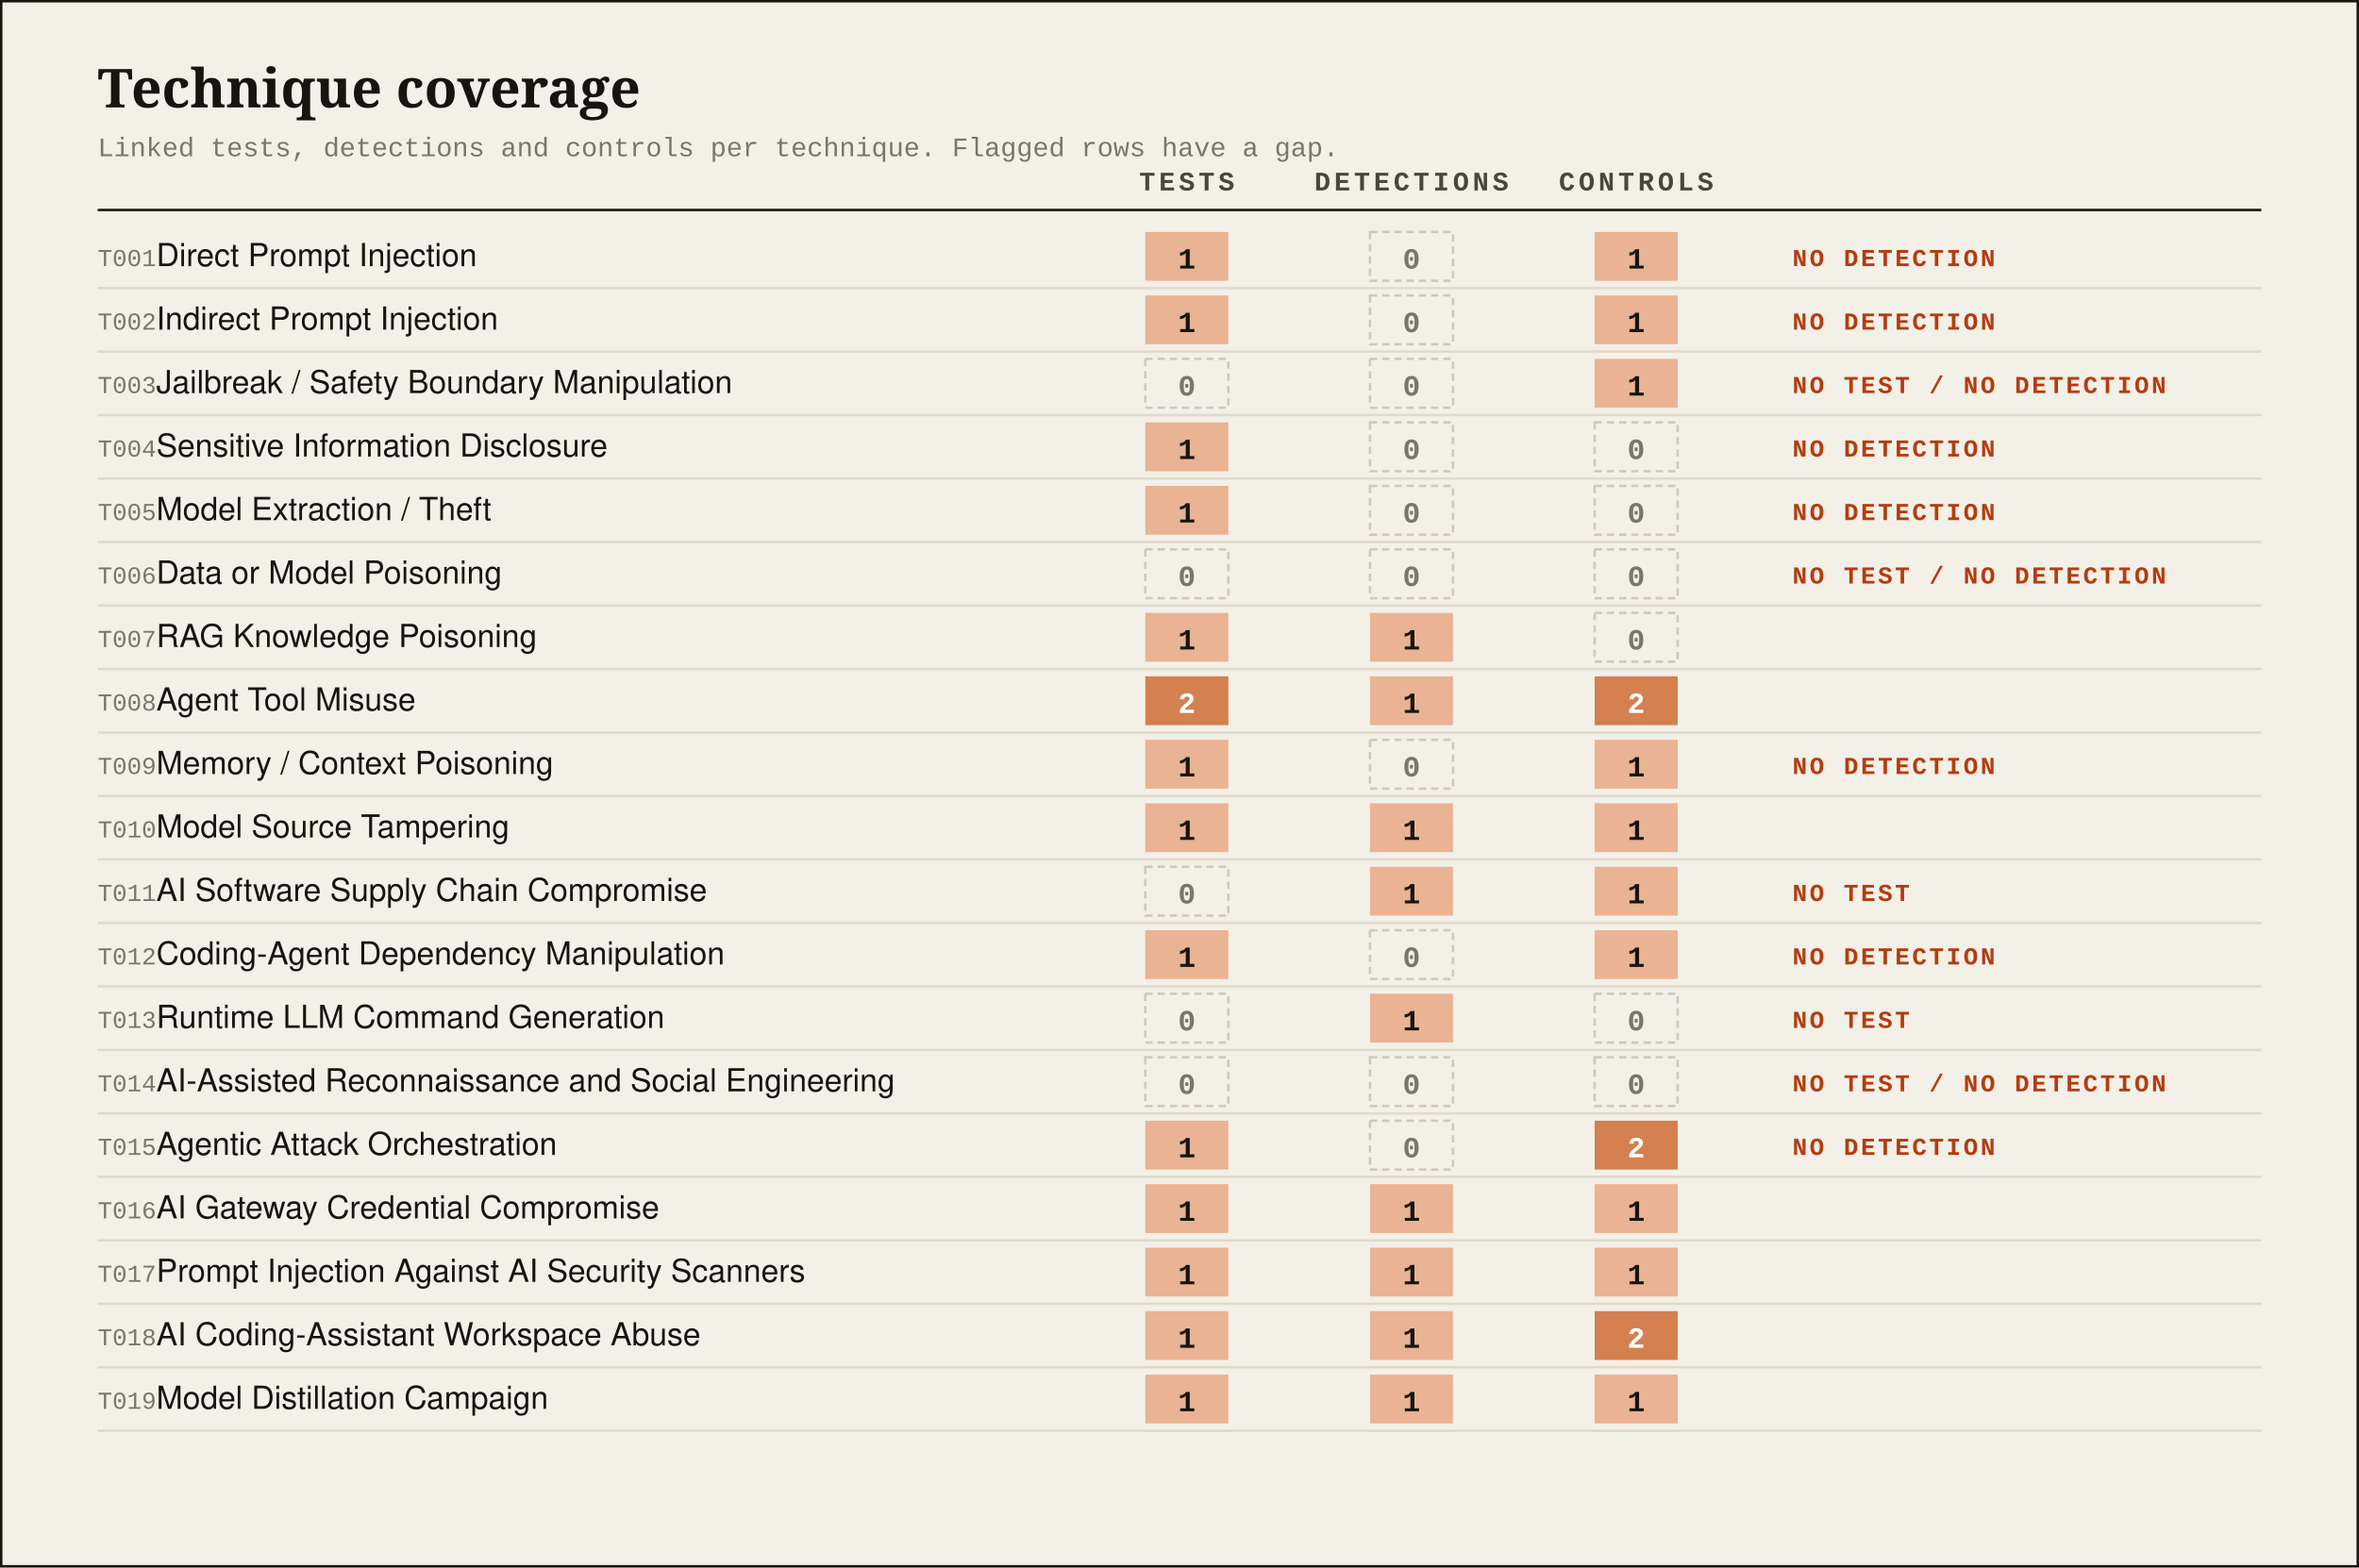
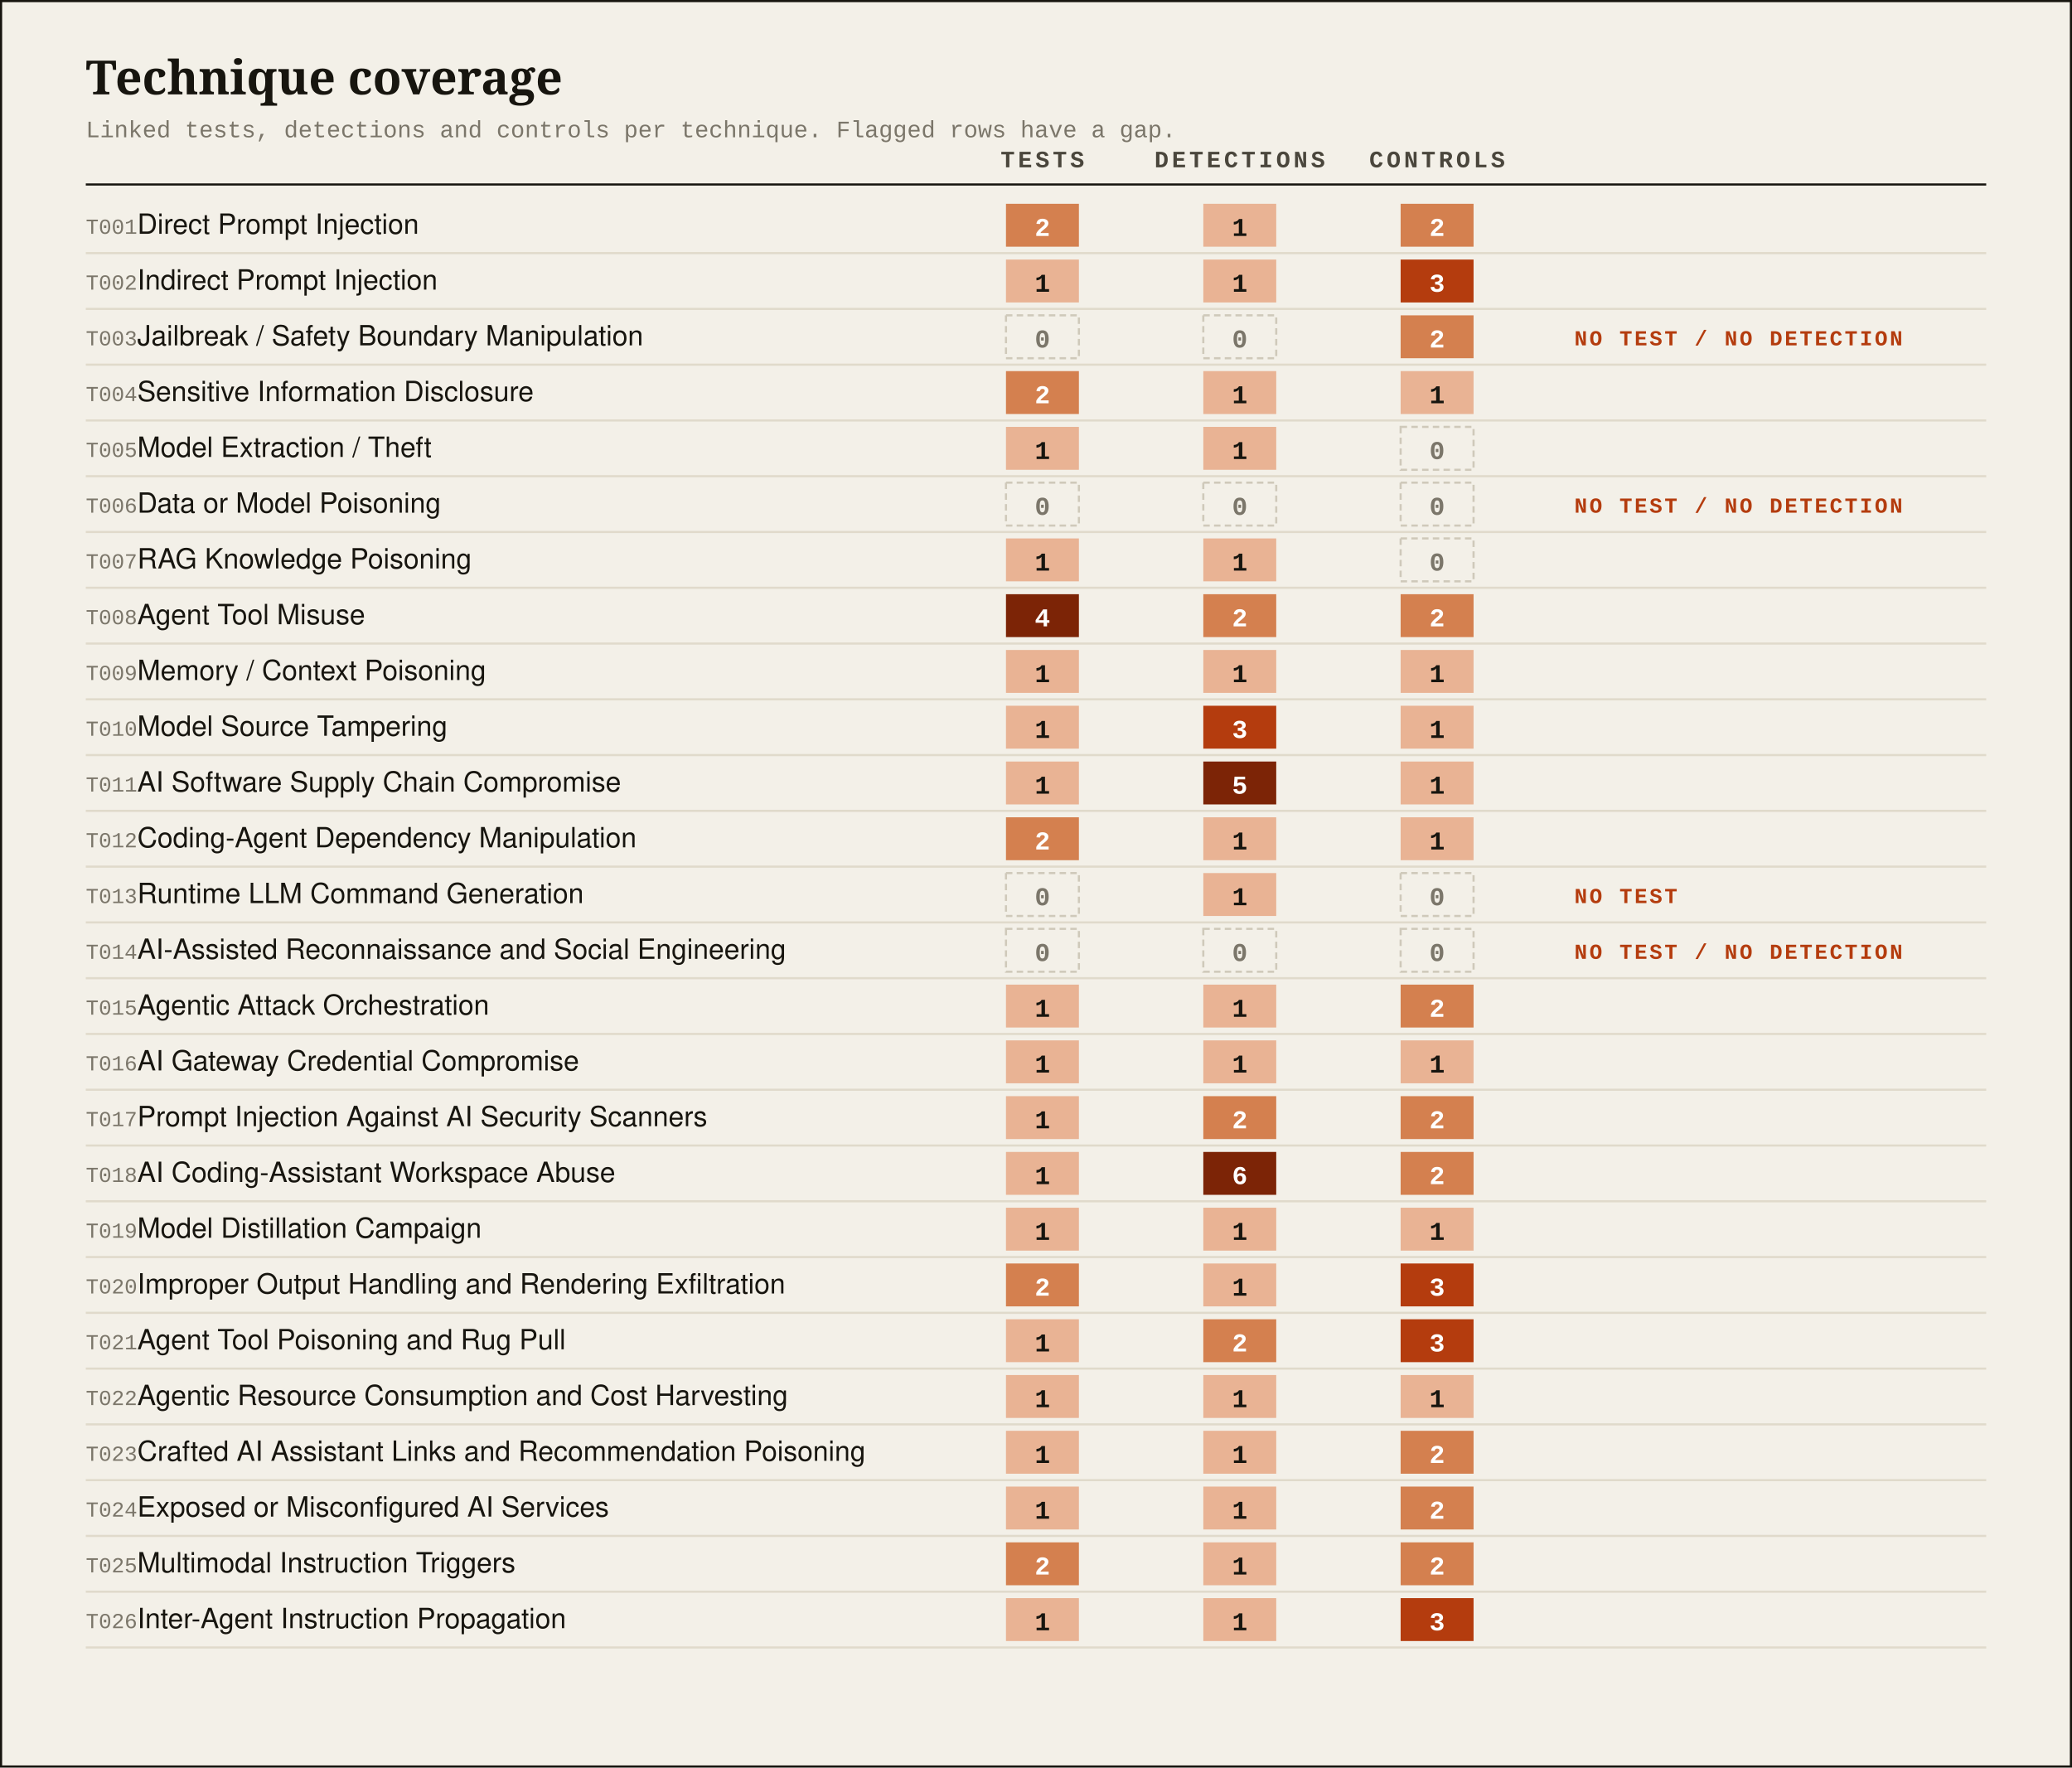
- <svg xmlns="http://www.w3.org/2000/svg" width="966" height="642" viewBox="0 0 966 642" role="img" aria-labelledby="t">
-   <rect width="966" height="642" fill="#f3f0e8" />
-   <rect x=".5" y=".5" width="965" height="641" fill="none" stroke="#17150f" />
+ <svg xmlns="http://www.w3.org/2000/svg" width="966" height="824" viewBox="0 0 966 824" role="img" aria-labelledby="t">
+   <rect width="966" height="824" fill="#f3f0e8" />
+   <rect x=".5" y=".5" width="965" height="823" fill="none" stroke="#17150f" />
  <g font-family="Georgia,serif" fill="#17150f">
    <text x="40" y="44" font-size="22" font-weight="700">Technique coverage</text>
  </g>
  <text x="40" y="64" font-family="'Courier New',monospace" font-size="11" fill="#7b766a">Linked tests, detections and controls per technique. Flagged rows have a gap.</text>
  <g font-family="'Courier New',monospace" font-size="11" font-weight="700" letter-spacing="1.5" fill="#4a463c">
    <text x="486.0" y="78" text-anchor="middle">TESTS</text>
    <text x="578.0" y="78" text-anchor="middle">DETECTIONS</text>
    <text x="670.0" y="78" text-anchor="middle">CONTROLS</text>
  </g>
  <line x1="40" x2="926" y1="86" y2="86" stroke="#17150f" />
  <text x="40" y="109" font-family="system-ui,Helvetica,Arial,sans-serif" font-size="13" fill="#17150f">
    <tspan font-family="'Courier New',monospace" font-size="10" fill="#7b766a">T001  </tspan>Direct Prompt Injection</text>
-   <rect x="469.0" y="95" width="34" height="20" fill="#e9b394" />
-   <text x="486.0" y="110" text-anchor="middle" font-family="'Courier New',monospace" font-size="12" font-weight="700" fill="#17150f">1</text>
-   <rect x="561.0" y="95" width="34" height="20" fill="none" stroke="#cfc9ba" stroke-dasharray="3 2" />
-   <text x="578.0" y="110" text-anchor="middle" font-family="'Courier New',monospace" font-size="12" font-weight="700" fill="#7b766a">0</text>
-   <rect x="653.0" y="95" width="34" height="20" fill="#e9b394" />
-   <text x="670.0" y="110" text-anchor="middle" font-family="'Courier New',monospace" font-size="12" font-weight="700" fill="#17150f">1</text>
-   <text x="734" y="109" font-family="'Courier New',monospace" font-size="10" font-weight="700" letter-spacing="1" fill="#b43c0e">NO DETECTION</text>
+   <rect x="469.0" y="95" width="34" height="20" fill="#d4804f" />
+   <text x="486.0" y="110" text-anchor="middle" font-family="'Courier New',monospace" font-size="12" font-weight="700" fill="#ffffff">2</text>
+   <rect x="561.0" y="95" width="34" height="20" fill="#e9b394" />
+   <text x="578.0" y="110" text-anchor="middle" font-family="'Courier New',monospace" font-size="12" font-weight="700" fill="#17150f">1</text>
+   <rect x="653.0" y="95" width="34" height="20" fill="#d4804f" />
+   <text x="670.0" y="110" text-anchor="middle" font-family="'Courier New',monospace" font-size="12" font-weight="700" fill="#ffffff">2</text>
  <line x1="40" x2="926" y1="118" y2="118" stroke="#e0dacb" />
  <text x="40" y="135" font-family="system-ui,Helvetica,Arial,sans-serif" font-size="13" fill="#17150f">
    <tspan font-family="'Courier New',monospace" font-size="10" fill="#7b766a">T002  </tspan>Indirect Prompt Injection</text>
  <rect x="469.0" y="121" width="34" height="20" fill="#e9b394" />
  <text x="486.0" y="136" text-anchor="middle" font-family="'Courier New',monospace" font-size="12" font-weight="700" fill="#17150f">1</text>
-   <rect x="561.0" y="121" width="34" height="20" fill="none" stroke="#cfc9ba" stroke-dasharray="3 2" />
-   <text x="578.0" y="136" text-anchor="middle" font-family="'Courier New',monospace" font-size="12" font-weight="700" fill="#7b766a">0</text>
-   <rect x="653.0" y="121" width="34" height="20" fill="#e9b394" />
-   <text x="670.0" y="136" text-anchor="middle" font-family="'Courier New',monospace" font-size="12" font-weight="700" fill="#17150f">1</text>
-   <text x="734" y="135" font-family="'Courier New',monospace" font-size="10" font-weight="700" letter-spacing="1" fill="#b43c0e">NO DETECTION</text>
+   <rect x="561.0" y="121" width="34" height="20" fill="#e9b394" />
+   <text x="578.0" y="136" text-anchor="middle" font-family="'Courier New',monospace" font-size="12" font-weight="700" fill="#17150f">1</text>
+   <rect x="653.0" y="121" width="34" height="20" fill="#b43c0e" />
+   <text x="670.0" y="136" text-anchor="middle" font-family="'Courier New',monospace" font-size="12" font-weight="700" fill="#ffffff">3</text>
  <line x1="40" x2="926" y1="144" y2="144" stroke="#e0dacb" />
  <text x="40" y="161" font-family="system-ui,Helvetica,Arial,sans-serif" font-size="13" fill="#17150f">
    <tspan font-family="'Courier New',monospace" font-size="10" fill="#7b766a">T003  </tspan>Jailbreak / Safety Boundary Manipulation</text>
  <rect x="469.0" y="147" width="34" height="20" fill="none" stroke="#cfc9ba" stroke-dasharray="3 2" />
  <text x="486.0" y="162" text-anchor="middle" font-family="'Courier New',monospace" font-size="12" font-weight="700" fill="#7b766a">0</text>
  <rect x="561.0" y="147" width="34" height="20" fill="none" stroke="#cfc9ba" stroke-dasharray="3 2" />
  <text x="578.0" y="162" text-anchor="middle" font-family="'Courier New',monospace" font-size="12" font-weight="700" fill="#7b766a">0</text>
-   <rect x="653.0" y="147" width="34" height="20" fill="#e9b394" />
-   <text x="670.0" y="162" text-anchor="middle" font-family="'Courier New',monospace" font-size="12" font-weight="700" fill="#17150f">1</text>
+   <rect x="653.0" y="147" width="34" height="20" fill="#d4804f" />
+   <text x="670.0" y="162" text-anchor="middle" font-family="'Courier New',monospace" font-size="12" font-weight="700" fill="#ffffff">2</text>
  <text x="734" y="161" font-family="'Courier New',monospace" font-size="10" font-weight="700" letter-spacing="1" fill="#b43c0e">NO TEST / NO DETECTION</text>
  <line x1="40" x2="926" y1="170" y2="170" stroke="#e0dacb" />
  <text x="40" y="187" font-family="system-ui,Helvetica,Arial,sans-serif" font-size="13" fill="#17150f">
    <tspan font-family="'Courier New',monospace" font-size="10" fill="#7b766a">T004  </tspan>Sensitive Information Disclosure</text>
-   <rect x="469.0" y="173" width="34" height="20" fill="#e9b394" />
-   <text x="486.0" y="188" text-anchor="middle" font-family="'Courier New',monospace" font-size="12" font-weight="700" fill="#17150f">1</text>
-   <rect x="561.0" y="173" width="34" height="20" fill="none" stroke="#cfc9ba" stroke-dasharray="3 2" />
-   <text x="578.0" y="188" text-anchor="middle" font-family="'Courier New',monospace" font-size="12" font-weight="700" fill="#7b766a">0</text>
-   <rect x="653.0" y="173" width="34" height="20" fill="none" stroke="#cfc9ba" stroke-dasharray="3 2" />
-   <text x="670.0" y="188" text-anchor="middle" font-family="'Courier New',monospace" font-size="12" font-weight="700" fill="#7b766a">0</text>
-   <text x="734" y="187" font-family="'Courier New',monospace" font-size="10" font-weight="700" letter-spacing="1" fill="#b43c0e">NO DETECTION</text>
+   <rect x="469.0" y="173" width="34" height="20" fill="#d4804f" />
+   <text x="486.0" y="188" text-anchor="middle" font-family="'Courier New',monospace" font-size="12" font-weight="700" fill="#ffffff">2</text>
+   <rect x="561.0" y="173" width="34" height="20" fill="#e9b394" />
+   <text x="578.0" y="188" text-anchor="middle" font-family="'Courier New',monospace" font-size="12" font-weight="700" fill="#17150f">1</text>
+   <rect x="653.0" y="173" width="34" height="20" fill="#e9b394" />
+   <text x="670.0" y="188" text-anchor="middle" font-family="'Courier New',monospace" font-size="12" font-weight="700" fill="#17150f">1</text>
  <line x1="40" x2="926" y1="196" y2="196" stroke="#e0dacb" />
  <text x="40" y="213" font-family="system-ui,Helvetica,Arial,sans-serif" font-size="13" fill="#17150f">
    <tspan font-family="'Courier New',monospace" font-size="10" fill="#7b766a">T005  </tspan>Model Extraction / Theft</text>
  <rect x="469.0" y="199" width="34" height="20" fill="#e9b394" />
  <text x="486.0" y="214" text-anchor="middle" font-family="'Courier New',monospace" font-size="12" font-weight="700" fill="#17150f">1</text>
-   <rect x="561.0" y="199" width="34" height="20" fill="none" stroke="#cfc9ba" stroke-dasharray="3 2" />
-   <text x="578.0" y="214" text-anchor="middle" font-family="'Courier New',monospace" font-size="12" font-weight="700" fill="#7b766a">0</text>
+   <rect x="561.0" y="199" width="34" height="20" fill="#e9b394" />
+   <text x="578.0" y="214" text-anchor="middle" font-family="'Courier New',monospace" font-size="12" font-weight="700" fill="#17150f">1</text>
  <rect x="653.0" y="199" width="34" height="20" fill="none" stroke="#cfc9ba" stroke-dasharray="3 2" />
  <text x="670.0" y="214" text-anchor="middle" font-family="'Courier New',monospace" font-size="12" font-weight="700" fill="#7b766a">0</text>
-   <text x="734" y="213" font-family="'Courier New',monospace" font-size="10" font-weight="700" letter-spacing="1" fill="#b43c0e">NO DETECTION</text>
  <line x1="40" x2="926" y1="222" y2="222" stroke="#e0dacb" />
  <text x="40" y="239" font-family="system-ui,Helvetica,Arial,sans-serif" font-size="13" fill="#17150f">
    <tspan font-family="'Courier New',monospace" font-size="10" fill="#7b766a">T006  </tspan>Data or Model Poisoning</text>
  <rect x="469.0" y="225" width="34" height="20" fill="none" stroke="#cfc9ba" stroke-dasharray="3 2" />
  <text x="486.0" y="240" text-anchor="middle" font-family="'Courier New',monospace" font-size="12" font-weight="700" fill="#7b766a">0</text>
  <rect x="561.0" y="225" width="34" height="20" fill="none" stroke="#cfc9ba" stroke-dasharray="3 2" />
  <text x="578.0" y="240" text-anchor="middle" font-family="'Courier New',monospace" font-size="12" font-weight="700" fill="#7b766a">0</text>
  <rect x="653.0" y="225" width="34" height="20" fill="none" stroke="#cfc9ba" stroke-dasharray="3 2" />
  <text x="670.0" y="240" text-anchor="middle" font-family="'Courier New',monospace" font-size="12" font-weight="700" fill="#7b766a">0</text>
  <text x="734" y="239" font-family="'Courier New',monospace" font-size="10" font-weight="700" letter-spacing="1" fill="#b43c0e">NO TEST / NO DETECTION</text>
  <line x1="40" x2="926" y1="248" y2="248" stroke="#e0dacb" />
  <text x="40" y="265" font-family="system-ui,Helvetica,Arial,sans-serif" font-size="13" fill="#17150f">
    <tspan font-family="'Courier New',monospace" font-size="10" fill="#7b766a">T007  </tspan>RAG Knowledge Poisoning</text>
  <rect x="469.0" y="251" width="34" height="20" fill="#e9b394" />
  <text x="486.0" y="266" text-anchor="middle" font-family="'Courier New',monospace" font-size="12" font-weight="700" fill="#17150f">1</text>
  <rect x="561.0" y="251" width="34" height="20" fill="#e9b394" />
  <text x="578.0" y="266" text-anchor="middle" font-family="'Courier New',monospace" font-size="12" font-weight="700" fill="#17150f">1</text>
  <rect x="653.0" y="251" width="34" height="20" fill="none" stroke="#cfc9ba" stroke-dasharray="3 2" />
  <text x="670.0" y="266" text-anchor="middle" font-family="'Courier New',monospace" font-size="12" font-weight="700" fill="#7b766a">0</text>
  <line x1="40" x2="926" y1="274" y2="274" stroke="#e0dacb" />
  <text x="40" y="291" font-family="system-ui,Helvetica,Arial,sans-serif" font-size="13" fill="#17150f">
    <tspan font-family="'Courier New',monospace" font-size="10" fill="#7b766a">T008  </tspan>Agent Tool Misuse</text>
-   <rect x="469.0" y="277" width="34" height="20" fill="#d4804f" />
-   <text x="486.0" y="292" text-anchor="middle" font-family="'Courier New',monospace" font-size="12" font-weight="700" fill="#ffffff">2</text>
-   <rect x="561.0" y="277" width="34" height="20" fill="#e9b394" />
-   <text x="578.0" y="292" text-anchor="middle" font-family="'Courier New',monospace" font-size="12" font-weight="700" fill="#17150f">1</text>
+   <rect x="469.0" y="277" width="34" height="20" fill="#7c2406" />
+   <text x="486.0" y="292" text-anchor="middle" font-family="'Courier New',monospace" font-size="12" font-weight="700" fill="#ffffff">4</text>
+   <rect x="561.0" y="277" width="34" height="20" fill="#d4804f" />
+   <text x="578.0" y="292" text-anchor="middle" font-family="'Courier New',monospace" font-size="12" font-weight="700" fill="#ffffff">2</text>
  <rect x="653.0" y="277" width="34" height="20" fill="#d4804f" />
  <text x="670.0" y="292" text-anchor="middle" font-family="'Courier New',monospace" font-size="12" font-weight="700" fill="#ffffff">2</text>
  <line x1="40" x2="926" y1="300" y2="300" stroke="#e0dacb" />
  <text x="40" y="317" font-family="system-ui,Helvetica,Arial,sans-serif" font-size="13" fill="#17150f">
    <tspan font-family="'Courier New',monospace" font-size="10" fill="#7b766a">T009  </tspan>Memory / Context Poisoning</text>
  <rect x="469.0" y="303" width="34" height="20" fill="#e9b394" />
  <text x="486.0" y="318" text-anchor="middle" font-family="'Courier New',monospace" font-size="12" font-weight="700" fill="#17150f">1</text>
-   <rect x="561.0" y="303" width="34" height="20" fill="none" stroke="#cfc9ba" stroke-dasharray="3 2" />
-   <text x="578.0" y="318" text-anchor="middle" font-family="'Courier New',monospace" font-size="12" font-weight="700" fill="#7b766a">0</text>
+   <rect x="561.0" y="303" width="34" height="20" fill="#e9b394" />
+   <text x="578.0" y="318" text-anchor="middle" font-family="'Courier New',monospace" font-size="12" font-weight="700" fill="#17150f">1</text>
  <rect x="653.0" y="303" width="34" height="20" fill="#e9b394" />
  <text x="670.0" y="318" text-anchor="middle" font-family="'Courier New',monospace" font-size="12" font-weight="700" fill="#17150f">1</text>
-   <text x="734" y="317" font-family="'Courier New',monospace" font-size="10" font-weight="700" letter-spacing="1" fill="#b43c0e">NO DETECTION</text>
  <line x1="40" x2="926" y1="326" y2="326" stroke="#e0dacb" />
  <text x="40" y="343" font-family="system-ui,Helvetica,Arial,sans-serif" font-size="13" fill="#17150f">
    <tspan font-family="'Courier New',monospace" font-size="10" fill="#7b766a">T010  </tspan>Model Source Tampering</text>
  <rect x="469.0" y="329" width="34" height="20" fill="#e9b394" />
  <text x="486.0" y="344" text-anchor="middle" font-family="'Courier New',monospace" font-size="12" font-weight="700" fill="#17150f">1</text>
-   <rect x="561.0" y="329" width="34" height="20" fill="#e9b394" />
-   <text x="578.0" y="344" text-anchor="middle" font-family="'Courier New',monospace" font-size="12" font-weight="700" fill="#17150f">1</text>
+   <rect x="561.0" y="329" width="34" height="20" fill="#b43c0e" />
+   <text x="578.0" y="344" text-anchor="middle" font-family="'Courier New',monospace" font-size="12" font-weight="700" fill="#ffffff">3</text>
  <rect x="653.0" y="329" width="34" height="20" fill="#e9b394" />
  <text x="670.0" y="344" text-anchor="middle" font-family="'Courier New',monospace" font-size="12" font-weight="700" fill="#17150f">1</text>
  <line x1="40" x2="926" y1="352" y2="352" stroke="#e0dacb" />
  <text x="40" y="369" font-family="system-ui,Helvetica,Arial,sans-serif" font-size="13" fill="#17150f">
    <tspan font-family="'Courier New',monospace" font-size="10" fill="#7b766a">T011  </tspan>AI Software Supply Chain Compromise</text>
-   <rect x="469.0" y="355" width="34" height="20" fill="none" stroke="#cfc9ba" stroke-dasharray="3 2" />
-   <text x="486.0" y="370" text-anchor="middle" font-family="'Courier New',monospace" font-size="12" font-weight="700" fill="#7b766a">0</text>
-   <rect x="561.0" y="355" width="34" height="20" fill="#e9b394" />
-   <text x="578.0" y="370" text-anchor="middle" font-family="'Courier New',monospace" font-size="12" font-weight="700" fill="#17150f">1</text>
+   <rect x="469.0" y="355" width="34" height="20" fill="#e9b394" />
+   <text x="486.0" y="370" text-anchor="middle" font-family="'Courier New',monospace" font-size="12" font-weight="700" fill="#17150f">1</text>
+   <rect x="561.0" y="355" width="34" height="20" fill="#7c2406" />
+   <text x="578.0" y="370" text-anchor="middle" font-family="'Courier New',monospace" font-size="12" font-weight="700" fill="#ffffff">5</text>
  <rect x="653.0" y="355" width="34" height="20" fill="#e9b394" />
  <text x="670.0" y="370" text-anchor="middle" font-family="'Courier New',monospace" font-size="12" font-weight="700" fill="#17150f">1</text>
-   <text x="734" y="369" font-family="'Courier New',monospace" font-size="10" font-weight="700" letter-spacing="1" fill="#b43c0e">NO TEST</text>
  <line x1="40" x2="926" y1="378" y2="378" stroke="#e0dacb" />
  <text x="40" y="395" font-family="system-ui,Helvetica,Arial,sans-serif" font-size="13" fill="#17150f">
    <tspan font-family="'Courier New',monospace" font-size="10" fill="#7b766a">T012  </tspan>Coding-Agent Dependency Manipulation</text>
-   <rect x="469.0" y="381" width="34" height="20" fill="#e9b394" />
-   <text x="486.0" y="396" text-anchor="middle" font-family="'Courier New',monospace" font-size="12" font-weight="700" fill="#17150f">1</text>
-   <rect x="561.0" y="381" width="34" height="20" fill="none" stroke="#cfc9ba" stroke-dasharray="3 2" />
-   <text x="578.0" y="396" text-anchor="middle" font-family="'Courier New',monospace" font-size="12" font-weight="700" fill="#7b766a">0</text>
+   <rect x="469.0" y="381" width="34" height="20" fill="#d4804f" />
+   <text x="486.0" y="396" text-anchor="middle" font-family="'Courier New',monospace" font-size="12" font-weight="700" fill="#ffffff">2</text>
+   <rect x="561.0" y="381" width="34" height="20" fill="#e9b394" />
+   <text x="578.0" y="396" text-anchor="middle" font-family="'Courier New',monospace" font-size="12" font-weight="700" fill="#17150f">1</text>
  <rect x="653.0" y="381" width="34" height="20" fill="#e9b394" />
  <text x="670.0" y="396" text-anchor="middle" font-family="'Courier New',monospace" font-size="12" font-weight="700" fill="#17150f">1</text>
-   <text x="734" y="395" font-family="'Courier New',monospace" font-size="10" font-weight="700" letter-spacing="1" fill="#b43c0e">NO DETECTION</text>
  <line x1="40" x2="926" y1="404" y2="404" stroke="#e0dacb" />
  <text x="40" y="421" font-family="system-ui,Helvetica,Arial,sans-serif" font-size="13" fill="#17150f">
    <tspan font-family="'Courier New',monospace" font-size="10" fill="#7b766a">T013  </tspan>Runtime LLM Command Generation</text>
  <rect x="469.0" y="407" width="34" height="20" fill="none" stroke="#cfc9ba" stroke-dasharray="3 2" />
  <text x="486.0" y="422" text-anchor="middle" font-family="'Courier New',monospace" font-size="12" font-weight="700" fill="#7b766a">0</text>
  <rect x="561.0" y="407" width="34" height="20" fill="#e9b394" />
  <text x="578.0" y="422" text-anchor="middle" font-family="'Courier New',monospace" font-size="12" font-weight="700" fill="#17150f">1</text>
  <rect x="653.0" y="407" width="34" height="20" fill="none" stroke="#cfc9ba" stroke-dasharray="3 2" />
  <text x="670.0" y="422" text-anchor="middle" font-family="'Courier New',monospace" font-size="12" font-weight="700" fill="#7b766a">0</text>
  <text x="734" y="421" font-family="'Courier New',monospace" font-size="10" font-weight="700" letter-spacing="1" fill="#b43c0e">NO TEST</text>
  <line x1="40" x2="926" y1="430" y2="430" stroke="#e0dacb" />
  <text x="40" y="447" font-family="system-ui,Helvetica,Arial,sans-serif" font-size="13" fill="#17150f">
    <tspan font-family="'Courier New',monospace" font-size="10" fill="#7b766a">T014  </tspan>AI-Assisted Reconnaissance and Social Engineering</text>
  <rect x="469.0" y="433" width="34" height="20" fill="none" stroke="#cfc9ba" stroke-dasharray="3 2" />
  <text x="486.0" y="448" text-anchor="middle" font-family="'Courier New',monospace" font-size="12" font-weight="700" fill="#7b766a">0</text>
  <rect x="561.0" y="433" width="34" height="20" fill="none" stroke="#cfc9ba" stroke-dasharray="3 2" />
  <text x="578.0" y="448" text-anchor="middle" font-family="'Courier New',monospace" font-size="12" font-weight="700" fill="#7b766a">0</text>
  <rect x="653.0" y="433" width="34" height="20" fill="none" stroke="#cfc9ba" stroke-dasharray="3 2" />
  <text x="670.0" y="448" text-anchor="middle" font-family="'Courier New',monospace" font-size="12" font-weight="700" fill="#7b766a">0</text>
  <text x="734" y="447" font-family="'Courier New',monospace" font-size="10" font-weight="700" letter-spacing="1" fill="#b43c0e">NO TEST / NO DETECTION</text>
  <line x1="40" x2="926" y1="456" y2="456" stroke="#e0dacb" />
  <text x="40" y="473" font-family="system-ui,Helvetica,Arial,sans-serif" font-size="13" fill="#17150f">
    <tspan font-family="'Courier New',monospace" font-size="10" fill="#7b766a">T015  </tspan>Agentic Attack Orchestration</text>
  <rect x="469.0" y="459" width="34" height="20" fill="#e9b394" />
  <text x="486.0" y="474" text-anchor="middle" font-family="'Courier New',monospace" font-size="12" font-weight="700" fill="#17150f">1</text>
-   <rect x="561.0" y="459" width="34" height="20" fill="none" stroke="#cfc9ba" stroke-dasharray="3 2" />
-   <text x="578.0" y="474" text-anchor="middle" font-family="'Courier New',monospace" font-size="12" font-weight="700" fill="#7b766a">0</text>
+   <rect x="561.0" y="459" width="34" height="20" fill="#e9b394" />
+   <text x="578.0" y="474" text-anchor="middle" font-family="'Courier New',monospace" font-size="12" font-weight="700" fill="#17150f">1</text>
  <rect x="653.0" y="459" width="34" height="20" fill="#d4804f" />
  <text x="670.0" y="474" text-anchor="middle" font-family="'Courier New',monospace" font-size="12" font-weight="700" fill="#ffffff">2</text>
-   <text x="734" y="473" font-family="'Courier New',monospace" font-size="10" font-weight="700" letter-spacing="1" fill="#b43c0e">NO DETECTION</text>
  <line x1="40" x2="926" y1="482" y2="482" stroke="#e0dacb" />
  <text x="40" y="499" font-family="system-ui,Helvetica,Arial,sans-serif" font-size="13" fill="#17150f">
    <tspan font-family="'Courier New',monospace" font-size="10" fill="#7b766a">T016  </tspan>AI Gateway Credential Compromise</text>
  <rect x="469.0" y="485" width="34" height="20" fill="#e9b394" />
  <text x="486.0" y="500" text-anchor="middle" font-family="'Courier New',monospace" font-size="12" font-weight="700" fill="#17150f">1</text>
  <rect x="561.0" y="485" width="34" height="20" fill="#e9b394" />
  <text x="578.0" y="500" text-anchor="middle" font-family="'Courier New',monospace" font-size="12" font-weight="700" fill="#17150f">1</text>
  <rect x="653.0" y="485" width="34" height="20" fill="#e9b394" />
  <text x="670.0" y="500" text-anchor="middle" font-family="'Courier New',monospace" font-size="12" font-weight="700" fill="#17150f">1</text>
  <line x1="40" x2="926" y1="508" y2="508" stroke="#e0dacb" />
  <text x="40" y="525" font-family="system-ui,Helvetica,Arial,sans-serif" font-size="13" fill="#17150f">
    <tspan font-family="'Courier New',monospace" font-size="10" fill="#7b766a">T017  </tspan>Prompt Injection Against AI Security Scanners</text>
  <rect x="469.0" y="511" width="34" height="20" fill="#e9b394" />
  <text x="486.0" y="526" text-anchor="middle" font-family="'Courier New',monospace" font-size="12" font-weight="700" fill="#17150f">1</text>
-   <rect x="561.0" y="511" width="34" height="20" fill="#e9b394" />
-   <text x="578.0" y="526" text-anchor="middle" font-family="'Courier New',monospace" font-size="12" font-weight="700" fill="#17150f">1</text>
-   <rect x="653.0" y="511" width="34" height="20" fill="#e9b394" />
-   <text x="670.0" y="526" text-anchor="middle" font-family="'Courier New',monospace" font-size="12" font-weight="700" fill="#17150f">1</text>
+   <rect x="561.0" y="511" width="34" height="20" fill="#d4804f" />
+   <text x="578.0" y="526" text-anchor="middle" font-family="'Courier New',monospace" font-size="12" font-weight="700" fill="#ffffff">2</text>
+   <rect x="653.0" y="511" width="34" height="20" fill="#d4804f" />
+   <text x="670.0" y="526" text-anchor="middle" font-family="'Courier New',monospace" font-size="12" font-weight="700" fill="#ffffff">2</text>
  <line x1="40" x2="926" y1="534" y2="534" stroke="#e0dacb" />
  <text x="40" y="551" font-family="system-ui,Helvetica,Arial,sans-serif" font-size="13" fill="#17150f">
    <tspan font-family="'Courier New',monospace" font-size="10" fill="#7b766a">T018  </tspan>AI Coding-Assistant Workspace Abuse</text>
  <rect x="469.0" y="537" width="34" height="20" fill="#e9b394" />
  <text x="486.0" y="552" text-anchor="middle" font-family="'Courier New',monospace" font-size="12" font-weight="700" fill="#17150f">1</text>
-   <rect x="561.0" y="537" width="34" height="20" fill="#e9b394" />
-   <text x="578.0" y="552" text-anchor="middle" font-family="'Courier New',monospace" font-size="12" font-weight="700" fill="#17150f">1</text>
+   <rect x="561.0" y="537" width="34" height="20" fill="#7c2406" />
+   <text x="578.0" y="552" text-anchor="middle" font-family="'Courier New',monospace" font-size="12" font-weight="700" fill="#ffffff">6</text>
  <rect x="653.0" y="537" width="34" height="20" fill="#d4804f" />
  <text x="670.0" y="552" text-anchor="middle" font-family="'Courier New',monospace" font-size="12" font-weight="700" fill="#ffffff">2</text>
  <line x1="40" x2="926" y1="560" y2="560" stroke="#e0dacb" />
  <text x="40" y="577" font-family="system-ui,Helvetica,Arial,sans-serif" font-size="13" fill="#17150f">
    <tspan font-family="'Courier New',monospace" font-size="10" fill="#7b766a">T019  </tspan>Model Distillation Campaign</text>
  <rect x="469.0" y="563" width="34" height="20" fill="#e9b394" />
  <text x="486.0" y="578" text-anchor="middle" font-family="'Courier New',monospace" font-size="12" font-weight="700" fill="#17150f">1</text>
  <rect x="561.0" y="563" width="34" height="20" fill="#e9b394" />
  <text x="578.0" y="578" text-anchor="middle" font-family="'Courier New',monospace" font-size="12" font-weight="700" fill="#17150f">1</text>
  <rect x="653.0" y="563" width="34" height="20" fill="#e9b394" />
  <text x="670.0" y="578" text-anchor="middle" font-family="'Courier New',monospace" font-size="12" font-weight="700" fill="#17150f">1</text>
  <line x1="40" x2="926" y1="586" y2="586" stroke="#e0dacb" />
+   <text x="40" y="603" font-family="system-ui,Helvetica,Arial,sans-serif" font-size="13" fill="#17150f">
+     <tspan font-family="'Courier New',monospace" font-size="10" fill="#7b766a">T020  </tspan>Improper Output Handling and Rendering Exfiltration</text>
+   <rect x="469.0" y="589" width="34" height="20" fill="#d4804f" />
+   <text x="486.0" y="604" text-anchor="middle" font-family="'Courier New',monospace" font-size="12" font-weight="700" fill="#ffffff">2</text>
+   <rect x="561.0" y="589" width="34" height="20" fill="#e9b394" />
+   <text x="578.0" y="604" text-anchor="middle" font-family="'Courier New',monospace" font-size="12" font-weight="700" fill="#17150f">1</text>
+   <rect x="653.0" y="589" width="34" height="20" fill="#b43c0e" />
+   <text x="670.0" y="604" text-anchor="middle" font-family="'Courier New',monospace" font-size="12" font-weight="700" fill="#ffffff">3</text>
+   <line x1="40" x2="926" y1="612" y2="612" stroke="#e0dacb" />
+   <text x="40" y="629" font-family="system-ui,Helvetica,Arial,sans-serif" font-size="13" fill="#17150f">
+     <tspan font-family="'Courier New',monospace" font-size="10" fill="#7b766a">T021  </tspan>Agent Tool Poisoning and Rug Pull</text>
+   <rect x="469.0" y="615" width="34" height="20" fill="#e9b394" />
+   <text x="486.0" y="630" text-anchor="middle" font-family="'Courier New',monospace" font-size="12" font-weight="700" fill="#17150f">1</text>
+   <rect x="561.0" y="615" width="34" height="20" fill="#d4804f" />
+   <text x="578.0" y="630" text-anchor="middle" font-family="'Courier New',monospace" font-size="12" font-weight="700" fill="#ffffff">2</text>
+   <rect x="653.0" y="615" width="34" height="20" fill="#b43c0e" />
+   <text x="670.0" y="630" text-anchor="middle" font-family="'Courier New',monospace" font-size="12" font-weight="700" fill="#ffffff">3</text>
+   <line x1="40" x2="926" y1="638" y2="638" stroke="#e0dacb" />
+   <text x="40" y="655" font-family="system-ui,Helvetica,Arial,sans-serif" font-size="13" fill="#17150f">
+     <tspan font-family="'Courier New',monospace" font-size="10" fill="#7b766a">T022  </tspan>Agentic Resource Consumption and Cost Harvesting</text>
+   <rect x="469.0" y="641" width="34" height="20" fill="#e9b394" />
+   <text x="486.0" y="656" text-anchor="middle" font-family="'Courier New',monospace" font-size="12" font-weight="700" fill="#17150f">1</text>
+   <rect x="561.0" y="641" width="34" height="20" fill="#e9b394" />
+   <text x="578.0" y="656" text-anchor="middle" font-family="'Courier New',monospace" font-size="12" font-weight="700" fill="#17150f">1</text>
+   <rect x="653.0" y="641" width="34" height="20" fill="#e9b394" />
+   <text x="670.0" y="656" text-anchor="middle" font-family="'Courier New',monospace" font-size="12" font-weight="700" fill="#17150f">1</text>
+   <line x1="40" x2="926" y1="664" y2="664" stroke="#e0dacb" />
+   <text x="40" y="681" font-family="system-ui,Helvetica,Arial,sans-serif" font-size="13" fill="#17150f">
+     <tspan font-family="'Courier New',monospace" font-size="10" fill="#7b766a">T023  </tspan>Crafted AI Assistant Links and Recommendation Poisoning</text>
+   <rect x="469.0" y="667" width="34" height="20" fill="#e9b394" />
+   <text x="486.0" y="682" text-anchor="middle" font-family="'Courier New',monospace" font-size="12" font-weight="700" fill="#17150f">1</text>
+   <rect x="561.0" y="667" width="34" height="20" fill="#e9b394" />
+   <text x="578.0" y="682" text-anchor="middle" font-family="'Courier New',monospace" font-size="12" font-weight="700" fill="#17150f">1</text>
+   <rect x="653.0" y="667" width="34" height="20" fill="#d4804f" />
+   <text x="670.0" y="682" text-anchor="middle" font-family="'Courier New',monospace" font-size="12" font-weight="700" fill="#ffffff">2</text>
+   <line x1="40" x2="926" y1="690" y2="690" stroke="#e0dacb" />
+   <text x="40" y="707" font-family="system-ui,Helvetica,Arial,sans-serif" font-size="13" fill="#17150f">
+     <tspan font-family="'Courier New',monospace" font-size="10" fill="#7b766a">T024  </tspan>Exposed or Misconfigured AI Services</text>
+   <rect x="469.0" y="693" width="34" height="20" fill="#e9b394" />
+   <text x="486.0" y="708" text-anchor="middle" font-family="'Courier New',monospace" font-size="12" font-weight="700" fill="#17150f">1</text>
+   <rect x="561.0" y="693" width="34" height="20" fill="#e9b394" />
+   <text x="578.0" y="708" text-anchor="middle" font-family="'Courier New',monospace" font-size="12" font-weight="700" fill="#17150f">1</text>
+   <rect x="653.0" y="693" width="34" height="20" fill="#d4804f" />
+   <text x="670.0" y="708" text-anchor="middle" font-family="'Courier New',monospace" font-size="12" font-weight="700" fill="#ffffff">2</text>
+   <line x1="40" x2="926" y1="716" y2="716" stroke="#e0dacb" />
+   <text x="40" y="733" font-family="system-ui,Helvetica,Arial,sans-serif" font-size="13" fill="#17150f">
+     <tspan font-family="'Courier New',monospace" font-size="10" fill="#7b766a">T025  </tspan>Multimodal Instruction Triggers</text>
+   <rect x="469.0" y="719" width="34" height="20" fill="#d4804f" />
+   <text x="486.0" y="734" text-anchor="middle" font-family="'Courier New',monospace" font-size="12" font-weight="700" fill="#ffffff">2</text>
+   <rect x="561.0" y="719" width="34" height="20" fill="#e9b394" />
+   <text x="578.0" y="734" text-anchor="middle" font-family="'Courier New',monospace" font-size="12" font-weight="700" fill="#17150f">1</text>
+   <rect x="653.0" y="719" width="34" height="20" fill="#d4804f" />
+   <text x="670.0" y="734" text-anchor="middle" font-family="'Courier New',monospace" font-size="12" font-weight="700" fill="#ffffff">2</text>
+   <line x1="40" x2="926" y1="742" y2="742" stroke="#e0dacb" />
+   <text x="40" y="759" font-family="system-ui,Helvetica,Arial,sans-serif" font-size="13" fill="#17150f">
+     <tspan font-family="'Courier New',monospace" font-size="10" fill="#7b766a">T026  </tspan>Inter-Agent Instruction Propagation</text>
+   <rect x="469.0" y="745" width="34" height="20" fill="#e9b394" />
+   <text x="486.0" y="760" text-anchor="middle" font-family="'Courier New',monospace" font-size="12" font-weight="700" fill="#17150f">1</text>
+   <rect x="561.0" y="745" width="34" height="20" fill="#e9b394" />
+   <text x="578.0" y="760" text-anchor="middle" font-family="'Courier New',monospace" font-size="12" font-weight="700" fill="#17150f">1</text>
+   <rect x="653.0" y="745" width="34" height="20" fill="#b43c0e" />
+   <text x="670.0" y="760" text-anchor="middle" font-family="'Courier New',monospace" font-size="12" font-weight="700" fill="#ffffff">3</text>
+   <line x1="40" x2="926" y1="768" y2="768" stroke="#e0dacb" />
</svg>
